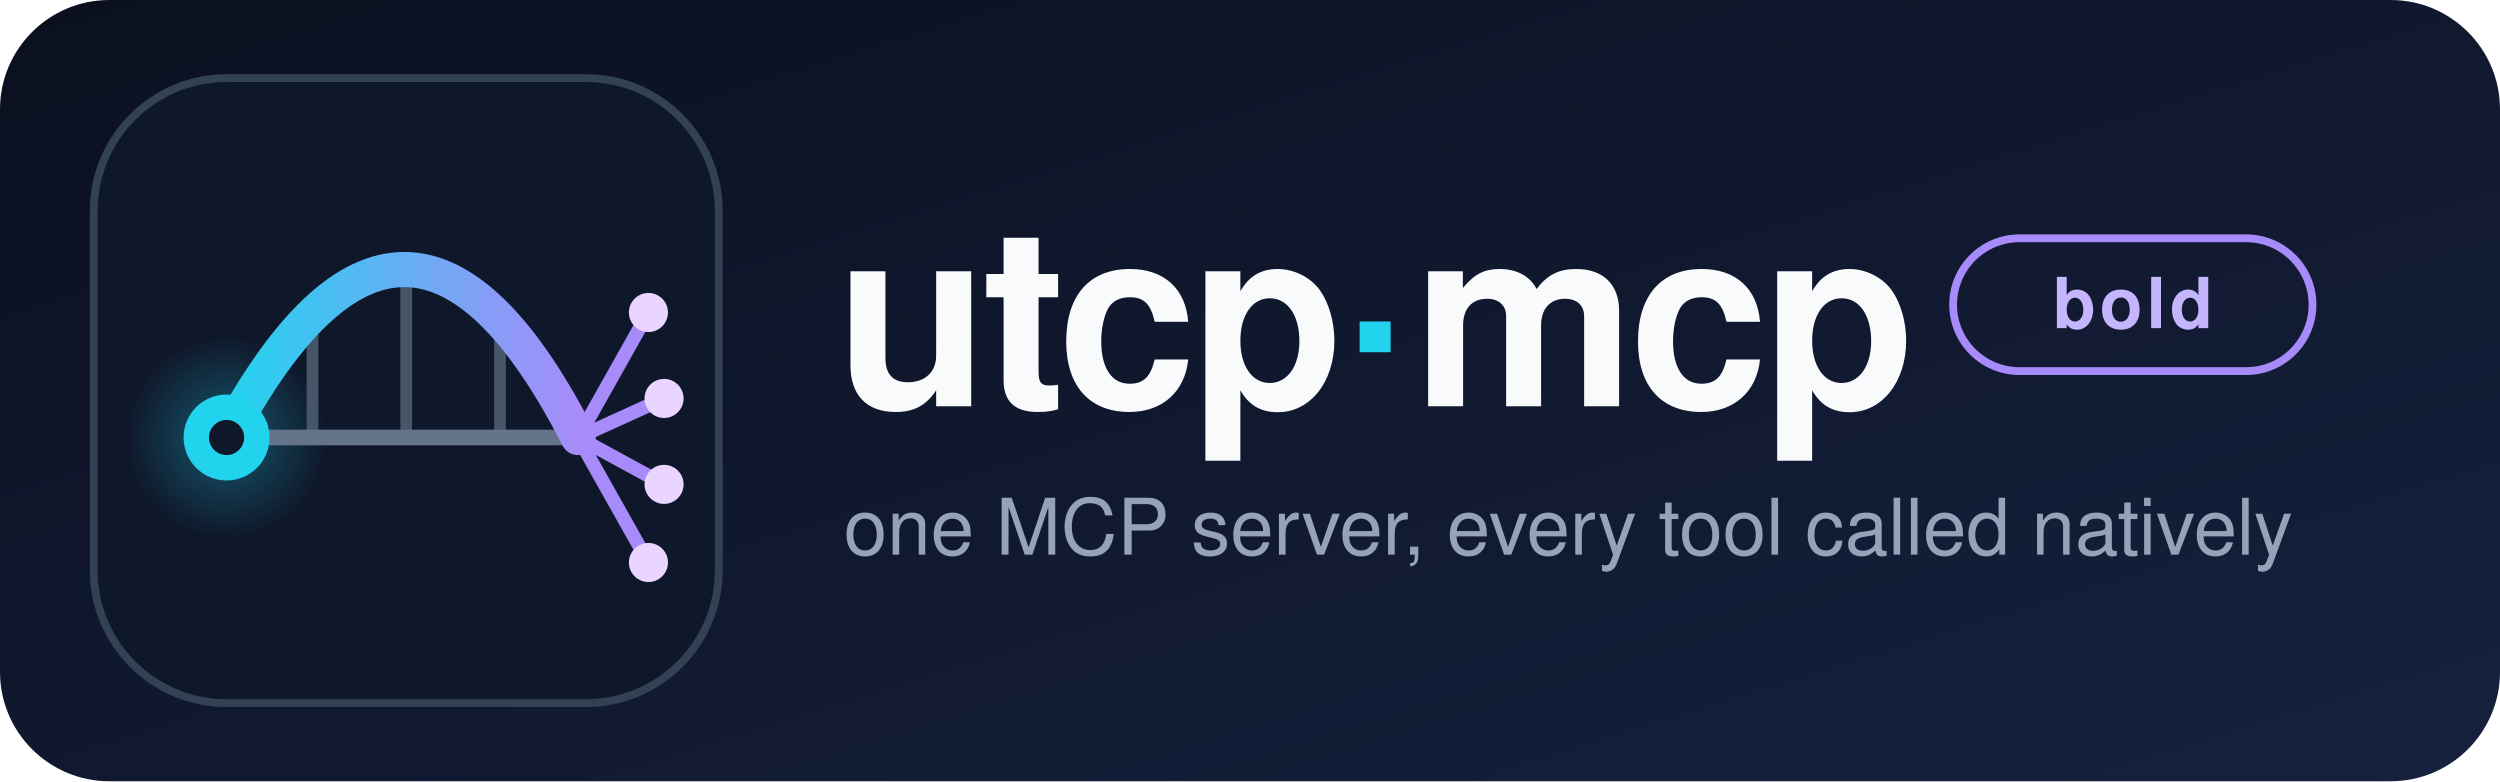
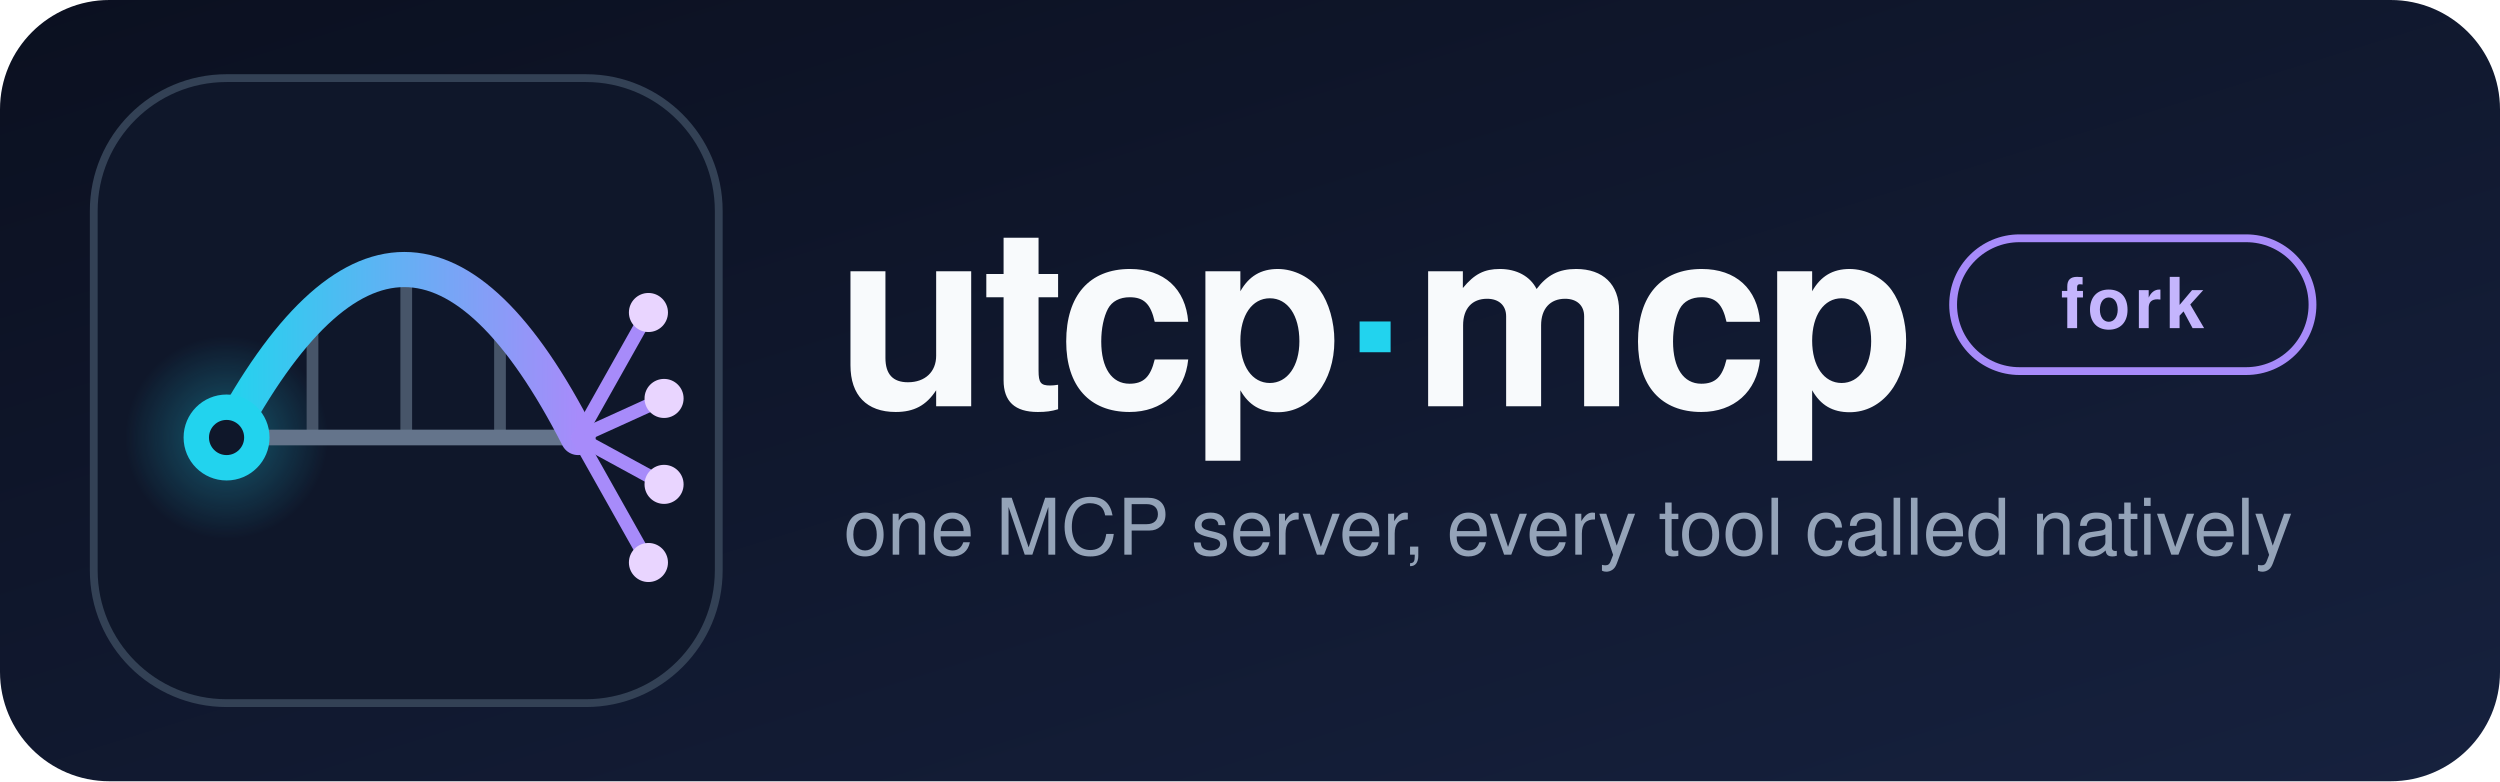
<svg xmlns="http://www.w3.org/2000/svg" viewBox="0 0 640 200" width="640" height="200" role="img" aria-labelledby="title desc">
  <defs>
    <linearGradient id="bg" x1="0" y1="0" x2="1" y2="1">
      <stop offset="0" stop-color="#0b1020" />
      <stop offset="1" stop-color="#16213e" />
    </linearGradient>
    <linearGradient id="arc" x1="0" y1="0" x2="1" y2="0">
      <stop offset="0" stop-color="#22d3ee" />
      <stop offset="1" stop-color="#a78bfa" />
    </linearGradient>
    <radialGradient id="glow" cx="0.5" cy="0.5" r="0.5">
      <stop offset="0" stop-color="#22d3ee" stop-opacity="0.35" />
      <stop offset="1" stop-color="#22d3ee" stop-opacity="0" />
    </radialGradient>
  </defs>
  <rect width="640" height="200" rx="28" fill="url(#bg)" />
  <g transform="translate(24 20)">
    <rect width="160" height="160" rx="34" fill="#0f172a" stroke="#334155" stroke-width="2" />
    <g transform="translate(0 -16)">
      <circle cx="34" cy="108" r="26" fill="url(#glow)" />
      <g stroke="#475569" stroke-width="3" stroke-linecap="round">
        <line x1="56" y1="76" x2="56" y2="108" />
        <line x1="80" y1="64" x2="80" y2="108" />
        <line x1="104" y1="76" x2="104" y2="108" />
      </g>
      <line x1="34" y1="108" x2="124" y2="108" stroke="#64748b" stroke-width="4" stroke-linecap="round" />
      <path d="M34 108 Q80 22 124 108" fill="none" stroke="url(#arc)" stroke-width="9" stroke-linecap="round" />
      <g stroke="#a78bfa" stroke-width="3.5" stroke-linecap="round">
        <line x1="124" y1="108" x2="142" y2="76" />
        <line x1="124" y1="108" x2="146" y2="98" />
        <line x1="124" y1="108" x2="146" y2="120" />
        <line x1="124" y1="108" x2="142" y2="140" />
      </g>
      <g fill="#e9d5ff">
        <circle cx="142" cy="76" r="5" />
        <circle cx="146" cy="98" r="5" />
        <circle cx="146" cy="120" r="5" />
        <circle cx="142" cy="140" r="5" />
      </g>
      <circle cx="34" cy="108" r="11" fill="#22d3ee" />
      <circle cx="34" cy="108" r="4.5" fill="#0f172a" />
    </g>
  </g>
  <g font-family="ui-sans-serif, -apple-system, 'Segoe UI', Helvetica, Arial, sans-serif">
    <text x="214" y="104" font-size="64" font-weight="800" fill="#f8fafc" letter-spacing="-1.5">utcp<tspan fill="#22d3ee">·</tspan>mcp</text>
    <text x="216" y="142" font-size="20" fill="#94a3b8">one MCP server, every tool called natively</text>
    <g transform="translate(500 61)">
      <rect width="92" height="34" rx="17" fill="none" stroke="#a78bfa" stroke-width="2" />
-       <text x="46" y="23" font-size="18" font-weight="700" fill="#c4b5fd" text-anchor="middle" letter-spacing="1">bold</text>
+       <text x="46" y="23" font-size="18" font-weight="700" fill="#c4b5fd" text-anchor="middle" letter-spacing="1">fork</text>
    </g>
  </g>
</svg>
